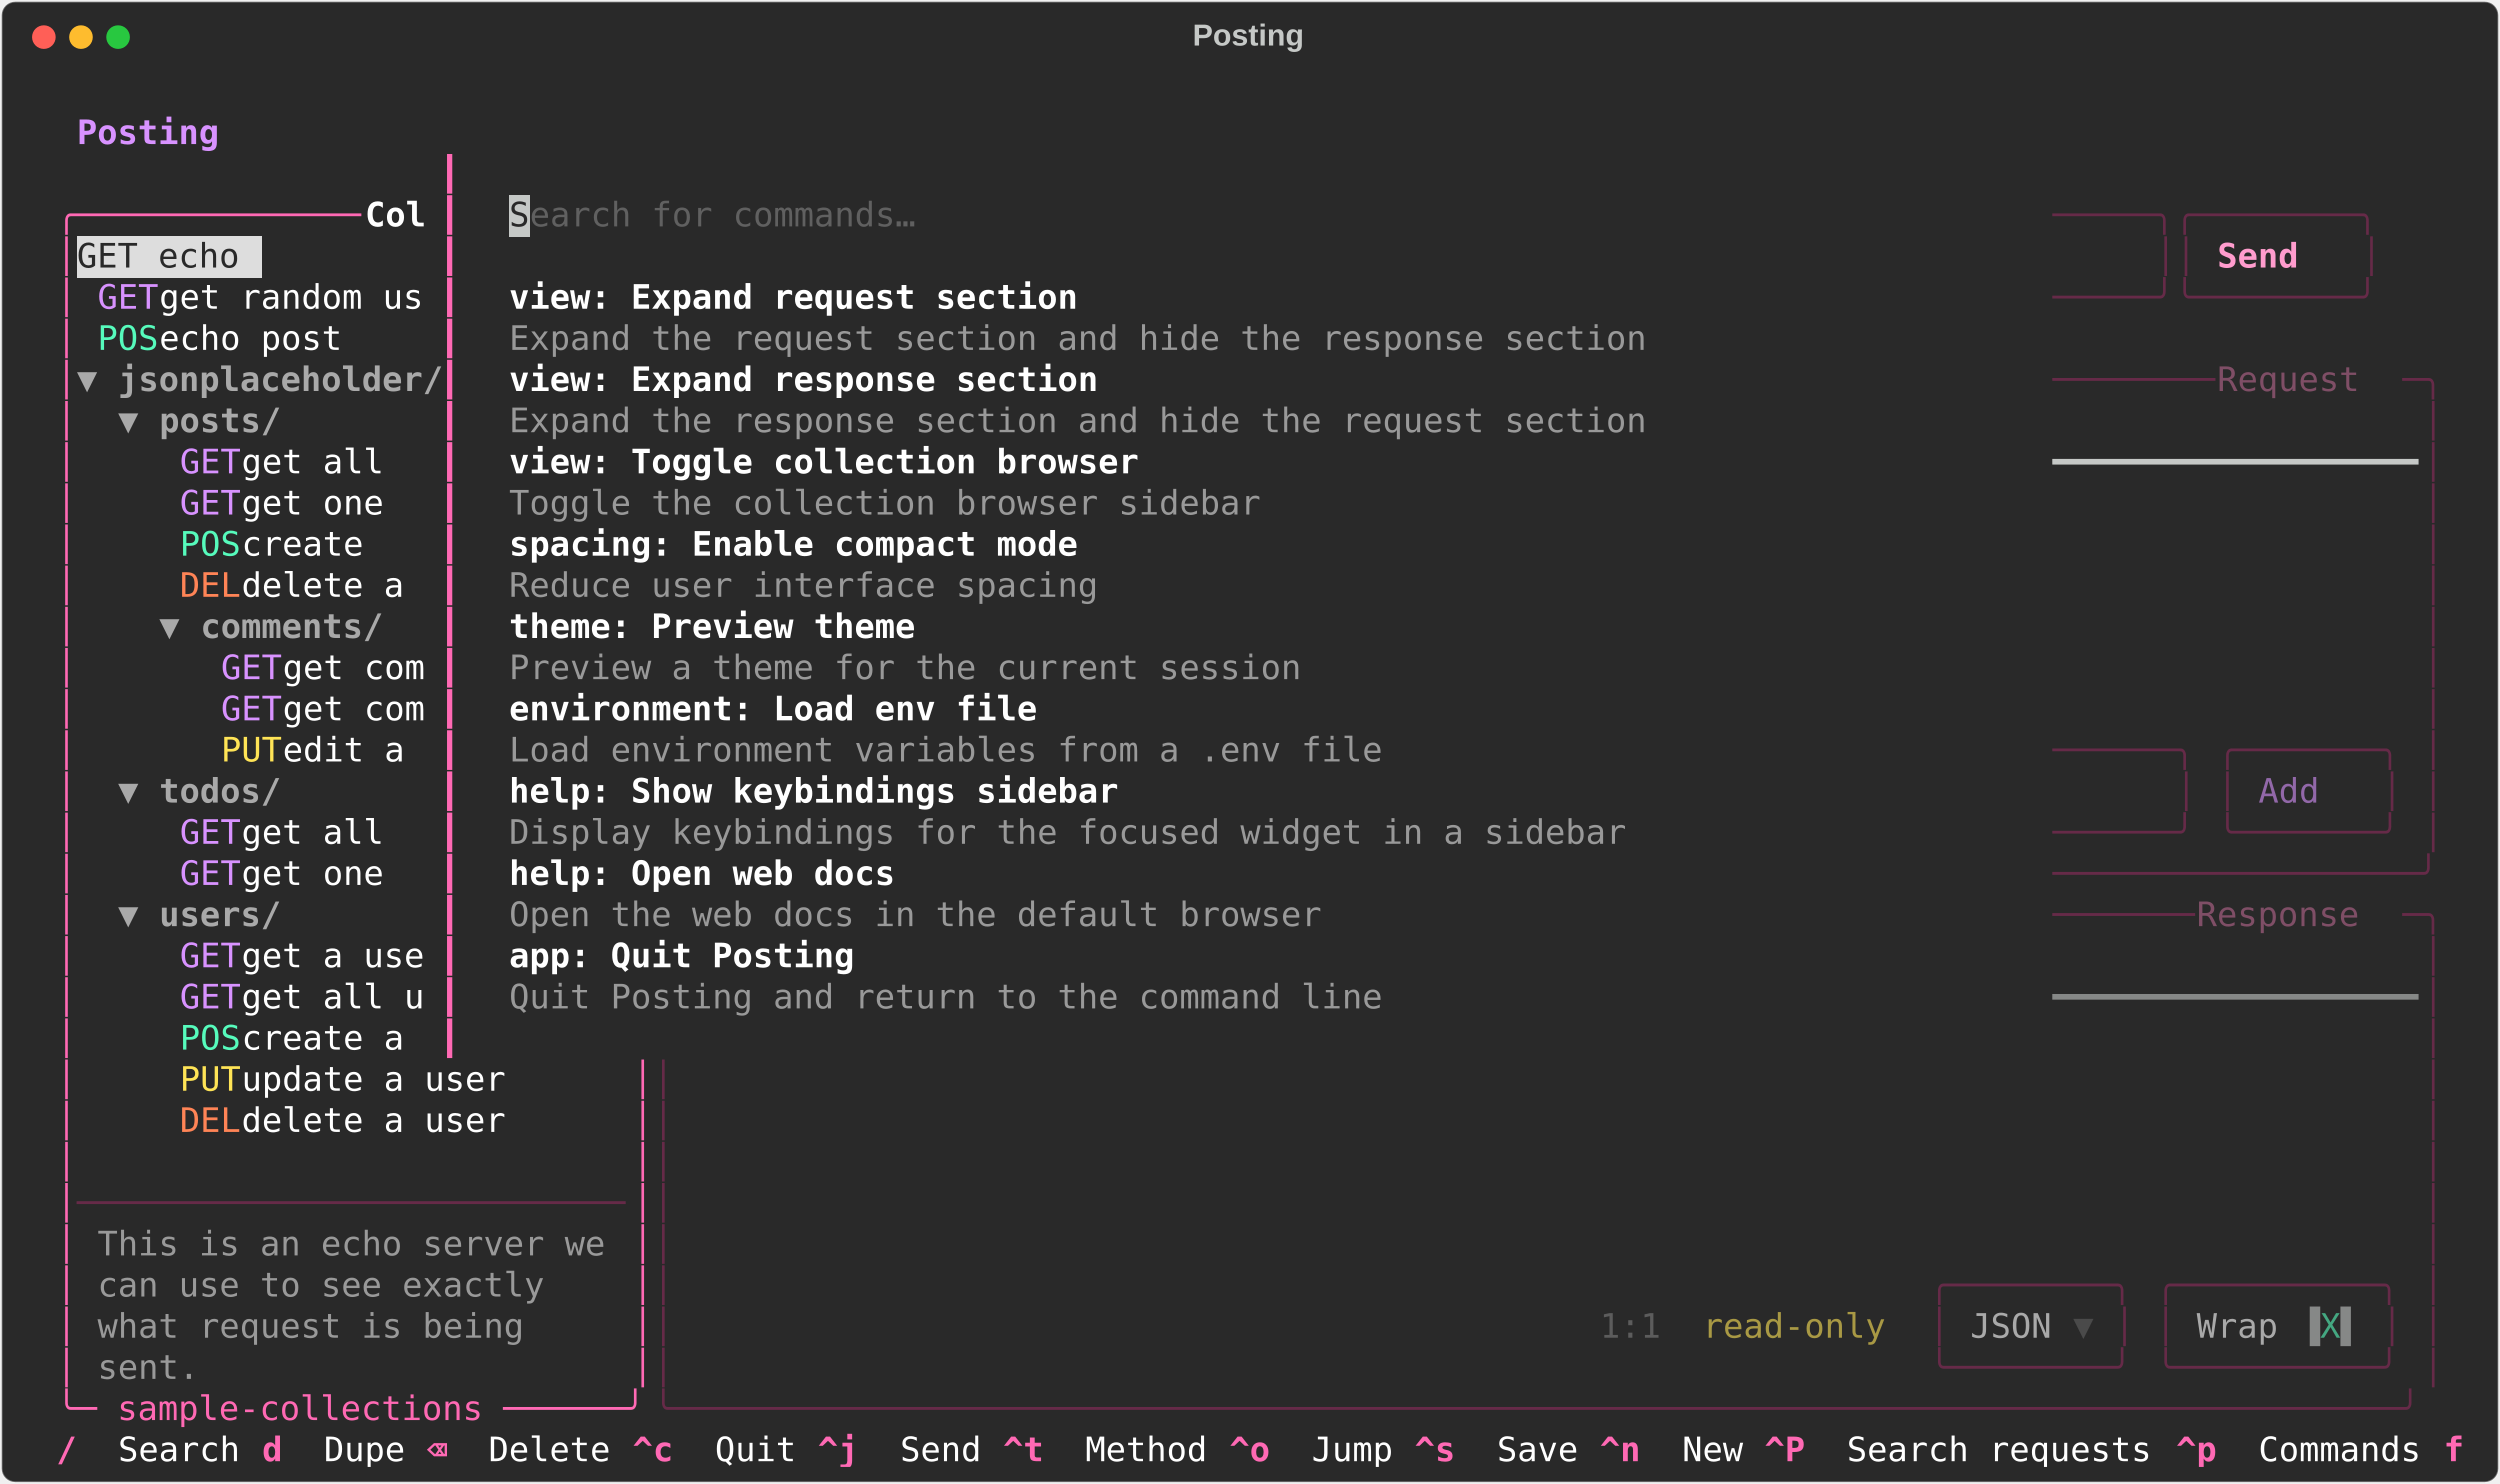
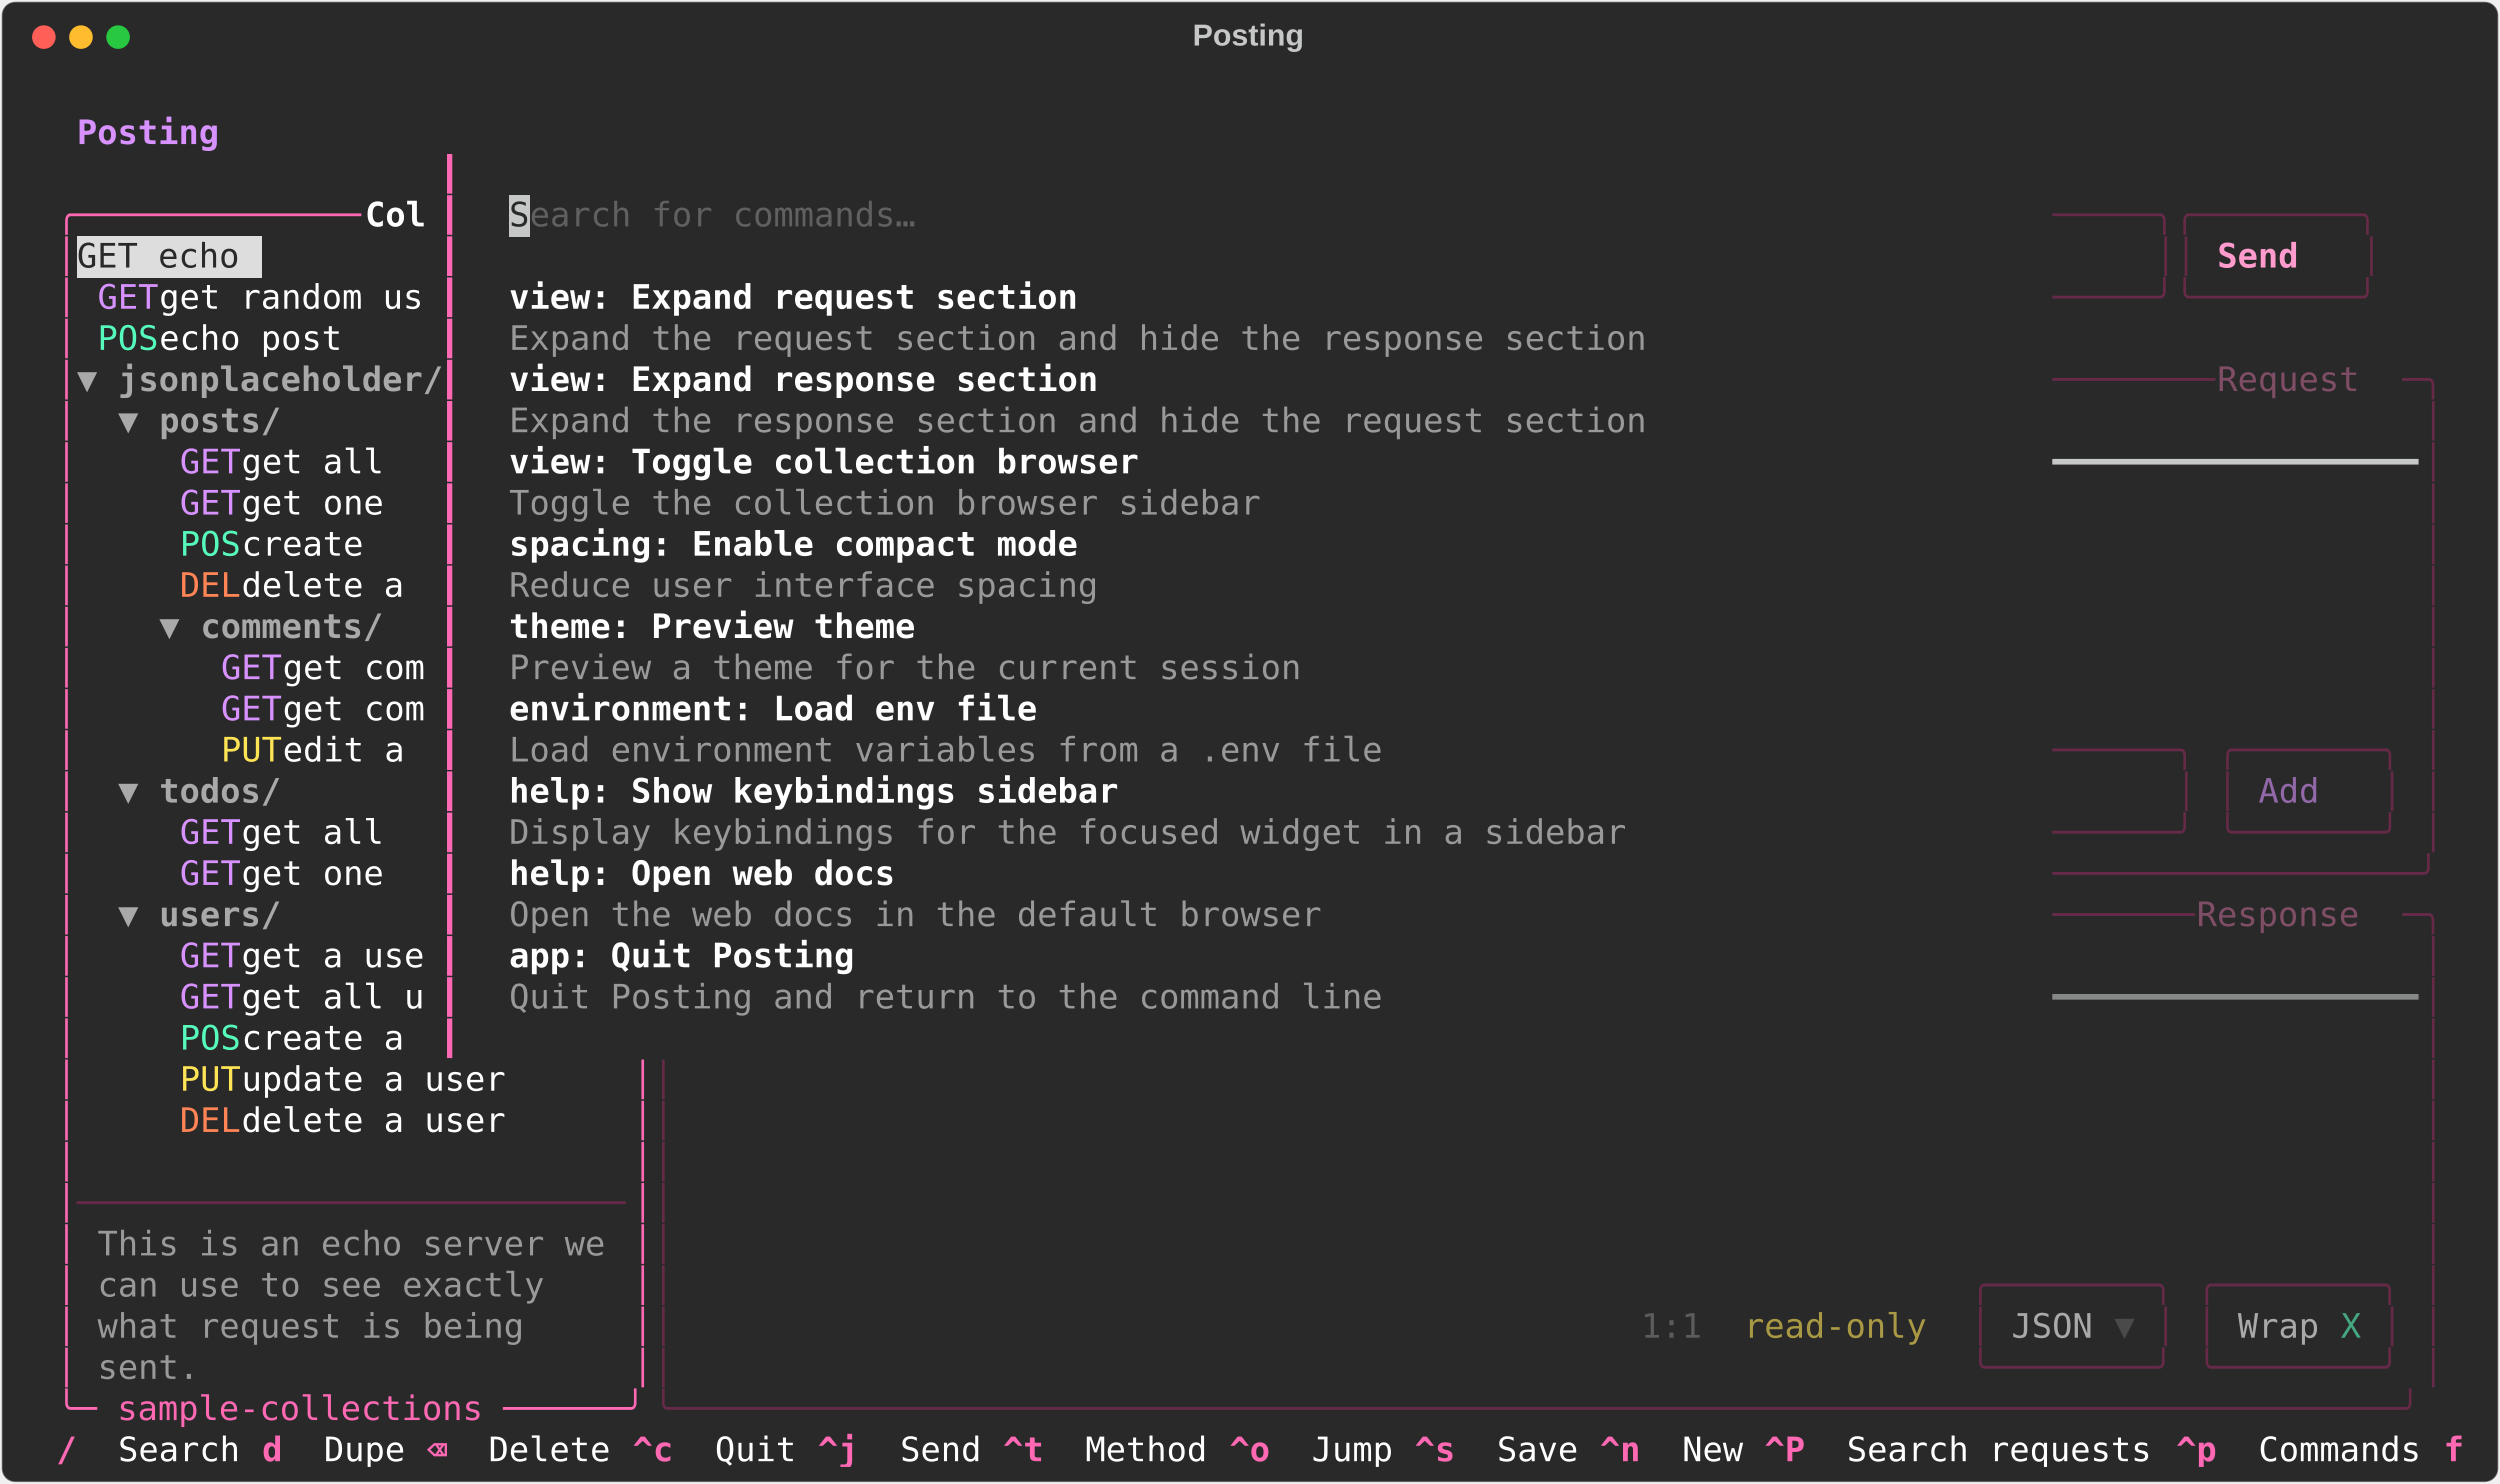
<svg xmlns="http://www.w3.org/2000/svg" class="rich-terminal" viewBox="0 0 1482 879.6">
  <style>

    @font-face {
        font-family: "Fira Code";
        src: local("FiraCode-Regular"),
                url("https://cdnjs.cloudflare.com/ajax/libs/firacode/6.2.0/woff2/FiraCode-Regular.woff2") format("woff2"),
                url("https://cdnjs.cloudflare.com/ajax/libs/firacode/6.2.0/woff/FiraCode-Regular.woff") format("woff");
        font-style: normal;
        font-weight: 400;
    }
    @font-face {
        font-family: "Fira Code";
        src: local("FiraCode-Bold"),
                url("https://cdnjs.cloudflare.com/ajax/libs/firacode/6.2.0/woff2/FiraCode-Bold.woff2") format("woff2"),
                url("https://cdnjs.cloudflare.com/ajax/libs/firacode/6.2.0/woff/FiraCode-Bold.woff") format("woff");
        font-style: bold;
        font-weight: 700;
    }

    .terminal-matrix {
        font-family: Fira Code, monospace;
        font-size: 20px;
        line-height: 24.4px;
        font-variant-east-asian: full-width;
    }

    .terminal-title {
        font-size: 18px;
        font-weight: bold;
        font-family: arial;
    }

    .terminal-r1 { fill: #ffffff }
.terminal-r2 { fill: #c5c8c6 }
.terminal-r3 { fill: #d892ff;font-weight: bold }
.terminal-r4 { fill: #ff69b4 }
.terminal-r5 { fill: #ffffff;font-weight: bold }
.terminal-r6 { fill: #292929 }
.terminal-r7 { fill: #606060 }
.terminal-r8 { fill: #662a48 }
.terminal-r9 { fill: #ff9ccd;font-weight: bold }
.terminal-r10 { fill: #d892ff }
.terminal-r11 { fill: #56fbbc }
.terminal-r12 { fill: #999999 }
.terminal-r13 { fill: #a9a9a9 }
.terminal-r14 { fill: #a9a9a9;font-weight: bold }
.terminal-r15 { fill: #7f4e66 }
.terminal-r16 { fill: #ff8456 }
.terminal-r17 { fill: #ffe456 }
.terminal-r18 { fill: #9268a9 }
.terminal-r19 { fill: #868887 }
.terminal-r20 { fill: #5c5c5c }
.terminal-r21 { fill: #a99944 }
.terminal-r22 { fill: #4a4a4a }
.terminal-r23 { fill: #44a781 }
.terminal-r24 { fill: #ff69b4;font-weight: bold }
    </style>
  <defs>
    <clipPath id="terminal-clip-terminal">
      <rect x="0" y="0" width="1463.0" height="828.6" />
    </clipPath>
    <clipPath id="terminal-line-0">
      <rect x="0" y="1.5" width="1464" height="24.65" />
    </clipPath>
    <clipPath id="terminal-line-1">
      <rect x="0" y="25.9" width="1464" height="24.65" />
    </clipPath>
    <clipPath id="terminal-line-2">
      <rect x="0" y="50.3" width="1464" height="24.65" />
    </clipPath>
    <clipPath id="terminal-line-3">
      <rect x="0" y="74.7" width="1464" height="24.65" />
    </clipPath>
    <clipPath id="terminal-line-4">
      <rect x="0" y="99.1" width="1464" height="24.65" />
    </clipPath>
    <clipPath id="terminal-line-5">
      <rect x="0" y="123.5" width="1464" height="24.65" />
    </clipPath>
    <clipPath id="terminal-line-6">
      <rect x="0" y="147.9" width="1464" height="24.65" />
    </clipPath>
    <clipPath id="terminal-line-7">
      <rect x="0" y="172.3" width="1464" height="24.65" />
    </clipPath>
    <clipPath id="terminal-line-8">
      <rect x="0" y="196.7" width="1464" height="24.65" />
    </clipPath>
    <clipPath id="terminal-line-9">
      <rect x="0" y="221.1" width="1464" height="24.65" />
    </clipPath>
    <clipPath id="terminal-line-10">
      <rect x="0" y="245.5" width="1464" height="24.65" />
    </clipPath>
    <clipPath id="terminal-line-11">
      <rect x="0" y="269.9" width="1464" height="24.65" />
    </clipPath>
    <clipPath id="terminal-line-12">
      <rect x="0" y="294.3" width="1464" height="24.65" />
    </clipPath>
    <clipPath id="terminal-line-13">
      <rect x="0" y="318.7" width="1464" height="24.65" />
    </clipPath>
    <clipPath id="terminal-line-14">
      <rect x="0" y="343.1" width="1464" height="24.65" />
    </clipPath>
    <clipPath id="terminal-line-15">
      <rect x="0" y="367.5" width="1464" height="24.65" />
    </clipPath>
    <clipPath id="terminal-line-16">
      <rect x="0" y="391.9" width="1464" height="24.65" />
    </clipPath>
    <clipPath id="terminal-line-17">
      <rect x="0" y="416.3" width="1464" height="24.65" />
    </clipPath>
    <clipPath id="terminal-line-18">
      <rect x="0" y="440.7" width="1464" height="24.65" />
    </clipPath>
    <clipPath id="terminal-line-19">
      <rect x="0" y="465.1" width="1464" height="24.65" />
    </clipPath>
    <clipPath id="terminal-line-20">
      <rect x="0" y="489.5" width="1464" height="24.65" />
    </clipPath>
    <clipPath id="terminal-line-21">
      <rect x="0" y="513.9" width="1464" height="24.65" />
    </clipPath>
    <clipPath id="terminal-line-22">
      <rect x="0" y="538.3" width="1464" height="24.65" />
    </clipPath>
    <clipPath id="terminal-line-23">
      <rect x="0" y="562.7" width="1464" height="24.65" />
    </clipPath>
    <clipPath id="terminal-line-24">
      <rect x="0" y="587.1" width="1464" height="24.65" />
    </clipPath>
    <clipPath id="terminal-line-25">
      <rect x="0" y="611.5" width="1464" height="24.65" />
    </clipPath>
    <clipPath id="terminal-line-26">
      <rect x="0" y="635.9" width="1464" height="24.65" />
    </clipPath>
    <clipPath id="terminal-line-27">
      <rect x="0" y="660.3" width="1464" height="24.65" />
    </clipPath>
    <clipPath id="terminal-line-28">
      <rect x="0" y="684.7" width="1464" height="24.65" />
    </clipPath>
    <clipPath id="terminal-line-29">
      <rect x="0" y="709.1" width="1464" height="24.65" />
    </clipPath>
    <clipPath id="terminal-line-30">
      <rect x="0" y="733.5" width="1464" height="24.65" />
    </clipPath>
    <clipPath id="terminal-line-31">
      <rect x="0" y="757.9" width="1464" height="24.65" />
    </clipPath>
    <clipPath id="terminal-line-32">
      <rect x="0" y="782.3" width="1464" height="24.65" />
    </clipPath>
  </defs>
  <rect fill="#292929" stroke="rgba(255,255,255,0.35)" stroke-width="1" x="1" y="1" width="1480" height="877.6" rx="8" />
  <text class="terminal-title" fill="#c5c8c6" text-anchor="middle" x="740" y="27">Posting</text>
  <g transform="translate(26,22)">
    <circle cx="0" cy="0" r="7" fill="#ff5f57" />
    <circle cx="22" cy="0" r="7" fill="#febc2e" />
    <circle cx="44" cy="0" r="7" fill="#28c840" />
  </g>
  <g transform="translate(9, 41)" clip-path="url(#terminal-clip-terminal)">
    <rect fill="#c5c8c6" x="292.8" y="74.7" width="12.2" height="24.65" shape-rendering="crispEdges" />
    <rect fill="#dddddd" x="36.6" y="99.1" width="109.8" height="24.65" shape-rendering="crispEdges" />
    <g class="terminal-matrix">
      <text class="terminal-r2" x="1464" y="20" textLength="12.2" clip-path="url(#terminal-line-0)">
</text>
      <text class="terminal-r3" x="36.6" y="44.4" textLength="85.4" clip-path="url(#terminal-line-1)">Posting</text>
      <text class="terminal-r2" x="1464" y="44.4" textLength="12.2" clip-path="url(#terminal-line-1)">
</text>
      <text class="terminal-r4" x="256.2" y="68.8" textLength="12.2" clip-path="url(#terminal-line-2)">▎</text>
      <text class="terminal-r2" x="1464" y="68.8" textLength="12.2" clip-path="url(#terminal-line-2)">
</text>
      <text class="terminal-r4" x="24.4" y="93.2" textLength="183" clip-path="url(#terminal-line-3)">╭──────────────</text>
      <text class="terminal-r5" x="207.4" y="93.2" textLength="48.8" clip-path="url(#terminal-line-3)"> Col</text>
      <text class="terminal-r4" x="256.2" y="93.2" textLength="12.2" clip-path="url(#terminal-line-3)">▎</text>
      <text class="terminal-r6" x="292.8" y="93.2" textLength="12.2" clip-path="url(#terminal-line-3)">S</text>
      <text class="terminal-r7" x="305" y="93.2" textLength="231.8" clip-path="url(#terminal-line-3)">earch for commands…</text>
      <text class="terminal-r8" x="1207.8" y="93.2" textLength="195.2" clip-path="url(#terminal-line-3)">─────╮╭────────╮</text>
      <text class="terminal-r2" x="1464" y="93.2" textLength="12.2" clip-path="url(#terminal-line-3)">
</text>
      <text class="terminal-r4" x="24.4" y="117.6" textLength="12.2" clip-path="url(#terminal-line-4)">│</text>
      <text class="terminal-r6" x="36.6" y="117.6" textLength="109.8" clip-path="url(#terminal-line-4)"> GET echo</text>
      <text class="terminal-r4" x="256.2" y="117.6" textLength="12.2" clip-path="url(#terminal-line-4)">▎</text>
      <text class="terminal-r8" x="1268.8" y="117.6" textLength="24.4" clip-path="url(#terminal-line-4)">││</text>
      <text class="terminal-r9" x="1305.4" y="117.6" textLength="73.2" clip-path="url(#terminal-line-4)"> Send </text>
      <text class="terminal-r8" x="1390.8" y="117.6" textLength="12.2" clip-path="url(#terminal-line-4)">│</text>
      <text class="terminal-r2" x="1464" y="117.6" textLength="12.2" clip-path="url(#terminal-line-4)">
</text>
      <text class="terminal-r4" x="24.4" y="142" textLength="12.2" clip-path="url(#terminal-line-5)">│</text>
      <text class="terminal-r10" x="48.8" y="142" textLength="36.6" clip-path="url(#terminal-line-5)">GET</text>
      <text class="terminal-r1" x="85.4" y="142" textLength="170.8" clip-path="url(#terminal-line-5)"> get random us</text>
      <text class="terminal-r4" x="256.2" y="142" textLength="12.2" clip-path="url(#terminal-line-5)">▎</text>
      <text class="terminal-r5" x="292.8" y="142" textLength="341.6" clip-path="url(#terminal-line-5)">view: Expand request section</text>
      <text class="terminal-r8" x="1207.8" y="142" textLength="195.2" clip-path="url(#terminal-line-5)">─────╯╰────────╯</text>
      <text class="terminal-r2" x="1464" y="142" textLength="12.2" clip-path="url(#terminal-line-5)">
</text>
      <text class="terminal-r4" x="24.4" y="166.4" textLength="12.2" clip-path="url(#terminal-line-6)">│</text>
      <text class="terminal-r11" x="48.8" y="166.4" textLength="36.6" clip-path="url(#terminal-line-6)">POS</text>
      <text class="terminal-r1" x="85.4" y="166.4" textLength="170.8" clip-path="url(#terminal-line-6)"> echo post    </text>
      <text class="terminal-r4" x="256.2" y="166.4" textLength="12.2" clip-path="url(#terminal-line-6)">▎</text>
      <text class="terminal-r12" x="292.8" y="166.4" textLength="683.2" clip-path="url(#terminal-line-6)">Expand the request section and hide the response section</text>
      <text class="terminal-r2" x="1464" y="166.4" textLength="12.2" clip-path="url(#terminal-line-6)">
</text>
      <text class="terminal-r4" x="24.4" y="190.8" textLength="12.2" clip-path="url(#terminal-line-7)">│</text>
      <text class="terminal-r13" x="36.6" y="190.8" textLength="24.4" clip-path="url(#terminal-line-7)">▼ </text>
      <text class="terminal-r14" x="61" y="190.8" textLength="195.2" clip-path="url(#terminal-line-7)">jsonplaceholder/</text>
      <text class="terminal-r4" x="256.2" y="190.8" textLength="12.2" clip-path="url(#terminal-line-7)">▎</text>
      <text class="terminal-r5" x="292.8" y="190.8" textLength="353.8" clip-path="url(#terminal-line-7)">view: Expand response section</text>
      <text class="terminal-r8" x="1207.8" y="190.8" textLength="97.6" clip-path="url(#terminal-line-7)">────────</text>
      <text class="terminal-r15" x="1305.4" y="190.8" textLength="109.8" clip-path="url(#terminal-line-7)"> Request </text>
      <text class="terminal-r8" x="1415.2" y="190.8" textLength="24.4" clip-path="url(#terminal-line-7)">─╮</text>
      <text class="terminal-r2" x="1464" y="190.8" textLength="12.2" clip-path="url(#terminal-line-7)">
</text>
      <text class="terminal-r4" x="24.4" y="215.2" textLength="12.2" clip-path="url(#terminal-line-8)">│</text>
      <text class="terminal-r13" x="61" y="215.2" textLength="24.4" clip-path="url(#terminal-line-8)">▼ </text>
      <text class="terminal-r14" x="85.4" y="215.2" textLength="73.2" clip-path="url(#terminal-line-8)">posts/</text>
      <text class="terminal-r4" x="256.2" y="215.2" textLength="12.2" clip-path="url(#terminal-line-8)">▎</text>
      <text class="terminal-r12" x="292.8" y="215.2" textLength="683.2" clip-path="url(#terminal-line-8)">Expand the response section and hide the request section</text>
      <text class="terminal-r8" x="1427.4" y="215.2" textLength="12.2" clip-path="url(#terminal-line-8)">│</text>
      <text class="terminal-r2" x="1464" y="215.2" textLength="12.2" clip-path="url(#terminal-line-8)">
</text>
      <text class="terminal-r4" x="24.4" y="239.6" textLength="12.2" clip-path="url(#terminal-line-9)">│</text>
      <text class="terminal-r10" x="97.6" y="239.6" textLength="36.6" clip-path="url(#terminal-line-9)">GET</text>
      <text class="terminal-r1" x="134.2" y="239.6" textLength="122" clip-path="url(#terminal-line-9)"> get all  </text>
      <text class="terminal-r4" x="256.2" y="239.6" textLength="12.2" clip-path="url(#terminal-line-9)">▎</text>
      <text class="terminal-r5" x="292.8" y="239.6" textLength="378.2" clip-path="url(#terminal-line-9)">view: Toggle collection browser</text>
      <text class="terminal-r2" x="1207.8" y="239.6" textLength="219.6" clip-path="url(#terminal-line-9)">━━━━━━━━━━━━━━━━━━</text>
      <text class="terminal-r8" x="1427.4" y="239.6" textLength="12.2" clip-path="url(#terminal-line-9)">│</text>
      <text class="terminal-r2" x="1464" y="239.6" textLength="12.2" clip-path="url(#terminal-line-9)">
</text>
      <text class="terminal-r4" x="24.4" y="264" textLength="12.2" clip-path="url(#terminal-line-10)">│</text>
      <text class="terminal-r10" x="97.6" y="264" textLength="36.6" clip-path="url(#terminal-line-10)">GET</text>
      <text class="terminal-r1" x="134.2" y="264" textLength="122" clip-path="url(#terminal-line-10)"> get one  </text>
      <text class="terminal-r4" x="256.2" y="264" textLength="12.2" clip-path="url(#terminal-line-10)">▎</text>
      <text class="terminal-r12" x="292.8" y="264" textLength="451.4" clip-path="url(#terminal-line-10)">Toggle the collection browser sidebar</text>
      <text class="terminal-r8" x="1427.4" y="264" textLength="12.2" clip-path="url(#terminal-line-10)">│</text>
      <text class="terminal-r2" x="1464" y="264" textLength="12.2" clip-path="url(#terminal-line-10)">
</text>
      <text class="terminal-r4" x="24.4" y="288.4" textLength="12.2" clip-path="url(#terminal-line-11)">│</text>
      <text class="terminal-r11" x="97.6" y="288.4" textLength="36.6" clip-path="url(#terminal-line-11)">POS</text>
      <text class="terminal-r1" x="134.2" y="288.4" textLength="122" clip-path="url(#terminal-line-11)"> create   </text>
      <text class="terminal-r4" x="256.2" y="288.4" textLength="12.2" clip-path="url(#terminal-line-11)">▎</text>
      <text class="terminal-r5" x="292.8" y="288.4" textLength="341.6" clip-path="url(#terminal-line-11)">spacing: Enable compact mode</text>
      <text class="terminal-r8" x="1427.4" y="288.4" textLength="12.2" clip-path="url(#terminal-line-11)">│</text>
      <text class="terminal-r2" x="1464" y="288.4" textLength="12.2" clip-path="url(#terminal-line-11)">
</text>
      <text class="terminal-r4" x="24.4" y="312.8" textLength="12.2" clip-path="url(#terminal-line-12)">│</text>
      <text class="terminal-r16" x="97.6" y="312.8" textLength="36.6" clip-path="url(#terminal-line-12)">DEL</text>
      <text class="terminal-r1" x="134.2" y="312.8" textLength="122" clip-path="url(#terminal-line-12)"> delete a </text>
      <text class="terminal-r4" x="256.2" y="312.8" textLength="12.2" clip-path="url(#terminal-line-12)">▎</text>
      <text class="terminal-r12" x="292.8" y="312.8" textLength="353.8" clip-path="url(#terminal-line-12)">Reduce user interface spacing</text>
      <text class="terminal-r8" x="1427.4" y="312.8" textLength="12.2" clip-path="url(#terminal-line-12)">│</text>
      <text class="terminal-r2" x="1464" y="312.8" textLength="12.2" clip-path="url(#terminal-line-12)">
</text>
      <text class="terminal-r4" x="24.4" y="337.2" textLength="12.2" clip-path="url(#terminal-line-13)">│</text>
      <text class="terminal-r13" x="85.4" y="337.2" textLength="24.4" clip-path="url(#terminal-line-13)">▼ </text>
      <text class="terminal-r14" x="109.8" y="337.2" textLength="109.8" clip-path="url(#terminal-line-13)">comments/</text>
      <text class="terminal-r4" x="256.2" y="337.2" textLength="12.2" clip-path="url(#terminal-line-13)">▎</text>
      <text class="terminal-r5" x="292.8" y="337.2" textLength="244" clip-path="url(#terminal-line-13)">theme: Preview theme</text>
      <text class="terminal-r8" x="1427.4" y="337.2" textLength="12.2" clip-path="url(#terminal-line-13)">│</text>
      <text class="terminal-r2" x="1464" y="337.2" textLength="12.2" clip-path="url(#terminal-line-13)">
</text>
      <text class="terminal-r4" x="24.4" y="361.6" textLength="12.2" clip-path="url(#terminal-line-14)">│</text>
      <text class="terminal-r10" x="122" y="361.6" textLength="36.6" clip-path="url(#terminal-line-14)">GET</text>
      <text class="terminal-r1" x="158.6" y="361.6" textLength="97.6" clip-path="url(#terminal-line-14)"> get com</text>
      <text class="terminal-r4" x="256.2" y="361.6" textLength="12.2" clip-path="url(#terminal-line-14)">▎</text>
      <text class="terminal-r12" x="292.8" y="361.6" textLength="475.8" clip-path="url(#terminal-line-14)">Preview a theme for the current session</text>
      <text class="terminal-r8" x="1427.4" y="361.6" textLength="12.2" clip-path="url(#terminal-line-14)">│</text>
      <text class="terminal-r2" x="1464" y="361.6" textLength="12.2" clip-path="url(#terminal-line-14)">
</text>
      <text class="terminal-r4" x="24.4" y="386" textLength="12.2" clip-path="url(#terminal-line-15)">│</text>
      <text class="terminal-r10" x="122" y="386" textLength="36.6" clip-path="url(#terminal-line-15)">GET</text>
      <text class="terminal-r1" x="158.6" y="386" textLength="97.6" clip-path="url(#terminal-line-15)"> get com</text>
      <text class="terminal-r4" x="256.2" y="386" textLength="12.2" clip-path="url(#terminal-line-15)">▎</text>
      <text class="terminal-r5" x="292.8" y="386" textLength="317.2" clip-path="url(#terminal-line-15)">environment: Load env file</text>
      <text class="terminal-r8" x="1427.4" y="386" textLength="12.2" clip-path="url(#terminal-line-15)">│</text>
      <text class="terminal-r2" x="1464" y="386" textLength="12.2" clip-path="url(#terminal-line-15)">
</text>
      <text class="terminal-r4" x="24.4" y="410.4" textLength="12.2" clip-path="url(#terminal-line-16)">│</text>
      <text class="terminal-r17" x="122" y="410.4" textLength="36.6" clip-path="url(#terminal-line-16)">PUT</text>
      <text class="terminal-r1" x="158.6" y="410.4" textLength="97.6" clip-path="url(#terminal-line-16)"> edit a </text>
      <text class="terminal-r4" x="256.2" y="410.4" textLength="12.2" clip-path="url(#terminal-line-16)">▎</text>
      <text class="terminal-r12" x="292.8" y="410.4" textLength="524.6" clip-path="url(#terminal-line-16)">Load environment variables from a .env file</text>
      <text class="terminal-r8" x="1207.8" y="410.4" textLength="85.4" clip-path="url(#terminal-line-16)">──────╮</text>
      <text class="terminal-r8" x="1305.4" y="410.4" textLength="109.8" clip-path="url(#terminal-line-16)">╭───────╮</text>
      <text class="terminal-r8" x="1427.4" y="410.4" textLength="12.2" clip-path="url(#terminal-line-16)">│</text>
      <text class="terminal-r2" x="1464" y="410.4" textLength="12.2" clip-path="url(#terminal-line-16)">
</text>
      <text class="terminal-r4" x="24.4" y="434.8" textLength="12.2" clip-path="url(#terminal-line-17)">│</text>
      <text class="terminal-r13" x="61" y="434.8" textLength="24.4" clip-path="url(#terminal-line-17)">▼ </text>
      <text class="terminal-r14" x="85.4" y="434.8" textLength="73.2" clip-path="url(#terminal-line-17)">todos/</text>
      <text class="terminal-r4" x="256.2" y="434.8" textLength="12.2" clip-path="url(#terminal-line-17)">▎</text>
      <text class="terminal-r5" x="292.8" y="434.8" textLength="366" clip-path="url(#terminal-line-17)">help: Show keybindings sidebar</text>
      <text class="terminal-r8" x="1281" y="434.8" textLength="12.2" clip-path="url(#terminal-line-17)">│</text>
      <text class="terminal-r8" x="1305.4" y="434.8" textLength="12.2" clip-path="url(#terminal-line-17)">│</text>
      <text class="terminal-r18" x="1329.8" y="434.8" textLength="61" clip-path="url(#terminal-line-17)"> Add </text>
      <text class="terminal-r8" x="1403" y="434.8" textLength="12.2" clip-path="url(#terminal-line-17)">│</text>
      <text class="terminal-r8" x="1427.4" y="434.8" textLength="12.2" clip-path="url(#terminal-line-17)">│</text>
      <text class="terminal-r2" x="1464" y="434.8" textLength="12.2" clip-path="url(#terminal-line-17)">
</text>
      <text class="terminal-r4" x="24.4" y="459.2" textLength="12.2" clip-path="url(#terminal-line-18)">│</text>
      <text class="terminal-r10" x="97.6" y="459.2" textLength="36.6" clip-path="url(#terminal-line-18)">GET</text>
      <text class="terminal-r1" x="134.2" y="459.2" textLength="122" clip-path="url(#terminal-line-18)"> get all  </text>
      <text class="terminal-r4" x="256.2" y="459.2" textLength="12.2" clip-path="url(#terminal-line-18)">▎</text>
      <text class="terminal-r12" x="292.8" y="459.2" textLength="671" clip-path="url(#terminal-line-18)">Display keybindings for the focused widget in a sidebar</text>
      <text class="terminal-r8" x="1207.8" y="459.2" textLength="85.4" clip-path="url(#terminal-line-18)">──────╯</text>
      <text class="terminal-r8" x="1305.4" y="459.2" textLength="109.8" clip-path="url(#terminal-line-18)">╰───────╯</text>
      <text class="terminal-r8" x="1427.4" y="459.2" textLength="12.2" clip-path="url(#terminal-line-18)">│</text>
      <text class="terminal-r2" x="1464" y="459.2" textLength="12.2" clip-path="url(#terminal-line-18)">
</text>
      <text class="terminal-r4" x="24.4" y="483.6" textLength="12.2" clip-path="url(#terminal-line-19)">│</text>
      <text class="terminal-r10" x="97.6" y="483.6" textLength="36.6" clip-path="url(#terminal-line-19)">GET</text>
      <text class="terminal-r1" x="134.2" y="483.6" textLength="122" clip-path="url(#terminal-line-19)"> get one  </text>
      <text class="terminal-r4" x="256.2" y="483.6" textLength="12.2" clip-path="url(#terminal-line-19)">▎</text>
      <text class="terminal-r5" x="292.8" y="483.6" textLength="231.8" clip-path="url(#terminal-line-19)">help: Open web docs</text>
      <text class="terminal-r8" x="1207.8" y="483.6" textLength="231.8" clip-path="url(#terminal-line-19)">──────────────────╯</text>
      <text class="terminal-r2" x="1464" y="483.6" textLength="12.2" clip-path="url(#terminal-line-19)">
</text>
      <text class="terminal-r4" x="24.4" y="508" textLength="12.2" clip-path="url(#terminal-line-20)">│</text>
      <text class="terminal-r13" x="61" y="508" textLength="24.4" clip-path="url(#terminal-line-20)">▼ </text>
      <text class="terminal-r14" x="85.4" y="508" textLength="73.2" clip-path="url(#terminal-line-20)">users/</text>
      <text class="terminal-r4" x="256.2" y="508" textLength="12.2" clip-path="url(#terminal-line-20)">▎</text>
      <text class="terminal-r12" x="292.8" y="508" textLength="488" clip-path="url(#terminal-line-20)">Open the web docs in the default browser</text>
      <text class="terminal-r8" x="1207.8" y="508" textLength="85.4" clip-path="url(#terminal-line-20)">───────</text>
      <text class="terminal-r15" x="1293.2" y="508" textLength="122" clip-path="url(#terminal-line-20)"> Response </text>
      <text class="terminal-r8" x="1415.2" y="508" textLength="24.4" clip-path="url(#terminal-line-20)">─╮</text>
      <text class="terminal-r2" x="1464" y="508" textLength="12.2" clip-path="url(#terminal-line-20)">
</text>
      <text class="terminal-r4" x="24.4" y="532.4" textLength="12.2" clip-path="url(#terminal-line-21)">│</text>
      <text class="terminal-r10" x="97.6" y="532.4" textLength="36.6" clip-path="url(#terminal-line-21)">GET</text>
      <text class="terminal-r1" x="134.2" y="532.4" textLength="122" clip-path="url(#terminal-line-21)"> get a use</text>
      <text class="terminal-r4" x="256.2" y="532.4" textLength="12.2" clip-path="url(#terminal-line-21)">▎</text>
      <text class="terminal-r5" x="292.8" y="532.4" textLength="207.4" clip-path="url(#terminal-line-21)">app: Quit Posting</text>
      <text class="terminal-r8" x="1427.4" y="532.4" textLength="12.2" clip-path="url(#terminal-line-21)">│</text>
      <text class="terminal-r2" x="1464" y="532.4" textLength="12.2" clip-path="url(#terminal-line-21)">
</text>
      <text class="terminal-r4" x="24.4" y="556.8" textLength="12.2" clip-path="url(#terminal-line-22)">│</text>
      <text class="terminal-r10" x="97.6" y="556.8" textLength="36.6" clip-path="url(#terminal-line-22)">GET</text>
      <text class="terminal-r1" x="134.2" y="556.8" textLength="122" clip-path="url(#terminal-line-22)"> get all u</text>
      <text class="terminal-r4" x="256.2" y="556.8" textLength="12.2" clip-path="url(#terminal-line-22)">▎</text>
      <text class="terminal-r12" x="292.8" y="556.8" textLength="524.6" clip-path="url(#terminal-line-22)">Quit Posting and return to the command line</text>
      <text class="terminal-r19" x="1207.8" y="556.8" textLength="219.6" clip-path="url(#terminal-line-22)">━━━━━━━━━━━━━━━━━━</text>
      <text class="terminal-r8" x="1427.4" y="556.8" textLength="12.2" clip-path="url(#terminal-line-22)">│</text>
      <text class="terminal-r2" x="1464" y="556.8" textLength="12.2" clip-path="url(#terminal-line-22)">
</text>
      <text class="terminal-r4" x="24.4" y="581.2" textLength="12.2" clip-path="url(#terminal-line-23)">│</text>
      <text class="terminal-r11" x="97.6" y="581.2" textLength="36.6" clip-path="url(#terminal-line-23)">POS</text>
      <text class="terminal-r1" x="134.2" y="581.2" textLength="122" clip-path="url(#terminal-line-23)"> create a </text>
      <text class="terminal-r4" x="256.2" y="581.2" textLength="12.2" clip-path="url(#terminal-line-23)">▎</text>
      <text class="terminal-r8" x="1427.4" y="581.2" textLength="12.2" clip-path="url(#terminal-line-23)">│</text>
      <text class="terminal-r2" x="1464" y="581.2" textLength="12.2" clip-path="url(#terminal-line-23)">
</text>
      <text class="terminal-r4" x="24.4" y="605.6" textLength="12.2" clip-path="url(#terminal-line-24)">│</text>
      <text class="terminal-r17" x="97.6" y="605.6" textLength="36.6" clip-path="url(#terminal-line-24)">PUT</text>
      <text class="terminal-r1" x="134.2" y="605.6" textLength="231.8" clip-path="url(#terminal-line-24)"> update a user     </text>
      <text class="terminal-r4" x="366" y="605.6" textLength="12.2" clip-path="url(#terminal-line-24)">│</text>
      <text class="terminal-r8" x="378.2" y="605.6" textLength="12.2" clip-path="url(#terminal-line-24)">│</text>
      <text class="terminal-r8" x="1427.4" y="605.6" textLength="12.2" clip-path="url(#terminal-line-24)">│</text>
      <text class="terminal-r2" x="1464" y="605.6" textLength="12.2" clip-path="url(#terminal-line-24)">
</text>
      <text class="terminal-r4" x="24.4" y="630" textLength="12.2" clip-path="url(#terminal-line-25)">│</text>
      <text class="terminal-r16" x="97.6" y="630" textLength="36.6" clip-path="url(#terminal-line-25)">DEL</text>
      <text class="terminal-r1" x="134.2" y="630" textLength="231.8" clip-path="url(#terminal-line-25)"> delete a user     </text>
      <text class="terminal-r4" x="366" y="630" textLength="12.2" clip-path="url(#terminal-line-25)">│</text>
      <text class="terminal-r8" x="378.2" y="630" textLength="12.2" clip-path="url(#terminal-line-25)">│</text>
      <text class="terminal-r8" x="1427.4" y="630" textLength="12.2" clip-path="url(#terminal-line-25)">│</text>
      <text class="terminal-r2" x="1464" y="630" textLength="12.2" clip-path="url(#terminal-line-25)">
</text>
      <text class="terminal-r4" x="24.4" y="654.4" textLength="12.2" clip-path="url(#terminal-line-26)">│</text>
      <text class="terminal-r4" x="366" y="654.4" textLength="12.2" clip-path="url(#terminal-line-26)">│</text>
      <text class="terminal-r8" x="378.2" y="654.4" textLength="12.2" clip-path="url(#terminal-line-26)">│</text>
      <text class="terminal-r8" x="1427.4" y="654.4" textLength="12.2" clip-path="url(#terminal-line-26)">│</text>
      <text class="terminal-r2" x="1464" y="654.4" textLength="12.2" clip-path="url(#terminal-line-26)">
</text>
      <text class="terminal-r4" x="24.4" y="678.8" textLength="12.2" clip-path="url(#terminal-line-27)">│</text>
      <text class="terminal-r8" x="36.6" y="678.8" textLength="329.4" clip-path="url(#terminal-line-27)">───────────────────────────</text>
      <text class="terminal-r4" x="366" y="678.8" textLength="12.2" clip-path="url(#terminal-line-27)">│</text>
      <text class="terminal-r8" x="378.2" y="678.8" textLength="12.2" clip-path="url(#terminal-line-27)">│</text>
      <text class="terminal-r8" x="1427.4" y="678.8" textLength="12.2" clip-path="url(#terminal-line-27)">│</text>
      <text class="terminal-r2" x="1464" y="678.8" textLength="12.2" clip-path="url(#terminal-line-27)">
</text>
      <text class="terminal-r4" x="24.4" y="703.2" textLength="12.2" clip-path="url(#terminal-line-28)">│</text>
      <text class="terminal-r12" x="48.8" y="703.2" textLength="305" clip-path="url(#terminal-line-28)">This is an echo server we</text>
      <text class="terminal-r4" x="366" y="703.2" textLength="12.2" clip-path="url(#terminal-line-28)">│</text>
      <text class="terminal-r8" x="378.2" y="703.2" textLength="12.2" clip-path="url(#terminal-line-28)">│</text>
      <text class="terminal-r8" x="1427.4" y="703.2" textLength="12.2" clip-path="url(#terminal-line-28)">│</text>
      <text class="terminal-r2" x="1464" y="703.2" textLength="12.2" clip-path="url(#terminal-line-28)">
</text>
      <text class="terminal-r4" x="24.4" y="727.6" textLength="12.2" clip-path="url(#terminal-line-29)">│</text>
      <text class="terminal-r12" x="48.8" y="727.6" textLength="268.4" clip-path="url(#terminal-line-29)">can use to see exactly</text>
      <text class="terminal-r4" x="366" y="727.6" textLength="12.2" clip-path="url(#terminal-line-29)">│</text>
      <text class="terminal-r8" x="378.2" y="727.6" textLength="12.2" clip-path="url(#terminal-line-29)">│</text>
-       <text class="terminal-r8" x="1134.6" y="727.6" textLength="122" clip-path="url(#terminal-line-29)">╭────────╮</text>
-       <text class="terminal-r8" x="1268.8" y="727.6" textLength="146.4" clip-path="url(#terminal-line-29)">╭──────────╮</text>
+       <text class="terminal-r8" x="1159" y="727.6" textLength="122" clip-path="url(#terminal-line-29)">╭────────╮</text>
+       <text class="terminal-r8" x="1293.2" y="727.6" textLength="122" clip-path="url(#terminal-line-29)">╭────────╮</text>
      <text class="terminal-r8" x="1427.4" y="727.6" textLength="12.2" clip-path="url(#terminal-line-29)">│</text>
      <text class="terminal-r2" x="1464" y="727.6" textLength="12.2" clip-path="url(#terminal-line-29)">
</text>
      <text class="terminal-r4" x="24.4" y="752" textLength="12.2" clip-path="url(#terminal-line-30)">│</text>
      <text class="terminal-r12" x="48.8" y="752" textLength="256.2" clip-path="url(#terminal-line-30)">what request is being</text>
      <text class="terminal-r4" x="366" y="752" textLength="12.2" clip-path="url(#terminal-line-30)">│</text>
      <text class="terminal-r8" x="378.2" y="752" textLength="12.2" clip-path="url(#terminal-line-30)">│</text>
-       <text class="terminal-r20" x="939.4" y="752" textLength="36.6" clip-path="url(#terminal-line-30)">1:1</text>
-       <text class="terminal-r21" x="1000.4" y="752" textLength="109.8" clip-path="url(#terminal-line-30)">read-only</text>
-       <text class="terminal-r8" x="1134.6" y="752" textLength="12.2" clip-path="url(#terminal-line-30)">│</text>
-       <text class="terminal-r13" x="1159" y="752" textLength="48.8" clip-path="url(#terminal-line-30)">JSON</text>
-       <text class="terminal-r22" x="1220" y="752" textLength="12.2" clip-path="url(#terminal-line-30)">▼</text>
-       <text class="terminal-r8" x="1244.4" y="752" textLength="12.2" clip-path="url(#terminal-line-30)">│</text>
+       <text class="terminal-r20" x="963.8" y="752" textLength="36.6" clip-path="url(#terminal-line-30)">1:1</text>
+       <text class="terminal-r21" x="1024.8" y="752" textLength="109.8" clip-path="url(#terminal-line-30)">read-only</text>
+       <text class="terminal-r8" x="1159" y="752" textLength="12.2" clip-path="url(#terminal-line-30)">│</text>
+       <text class="terminal-r13" x="1183.4" y="752" textLength="48.8" clip-path="url(#terminal-line-30)">JSON</text>
+       <text class="terminal-r22" x="1244.4" y="752" textLength="12.2" clip-path="url(#terminal-line-30)">▼</text>
      <text class="terminal-r8" x="1268.8" y="752" textLength="12.2" clip-path="url(#terminal-line-30)">│</text>
-       <text class="terminal-r13" x="1293.2" y="752" textLength="61" clip-path="url(#terminal-line-30)">Wrap </text>
-       <text class="terminal-r19" x="1354.2" y="752" textLength="12.2" clip-path="url(#terminal-line-30)">▐</text>
-       <text class="terminal-r23" x="1366.4" y="752" textLength="12.2" clip-path="url(#terminal-line-30)">X</text>
-       <text class="terminal-r19" x="1378.6" y="752" textLength="12.2" clip-path="url(#terminal-line-30)">▌</text>
+       <text class="terminal-r8" x="1293.2" y="752" textLength="12.2" clip-path="url(#terminal-line-30)">│</text>
+       <text class="terminal-r13" x="1317.6" y="752" textLength="61" clip-path="url(#terminal-line-30)">Wrap </text>
+       <text class="terminal-r23" x="1378.6" y="752" textLength="12.2" clip-path="url(#terminal-line-30)">X</text>
      <text class="terminal-r8" x="1403" y="752" textLength="12.2" clip-path="url(#terminal-line-30)">│</text>
      <text class="terminal-r8" x="1427.4" y="752" textLength="12.2" clip-path="url(#terminal-line-30)">│</text>
      <text class="terminal-r2" x="1464" y="752" textLength="12.2" clip-path="url(#terminal-line-30)">
</text>
      <text class="terminal-r4" x="24.4" y="776.4" textLength="12.2" clip-path="url(#terminal-line-31)">│</text>
      <text class="terminal-r12" x="48.8" y="776.4" textLength="61" clip-path="url(#terminal-line-31)">sent.</text>
      <text class="terminal-r4" x="366" y="776.4" textLength="12.2" clip-path="url(#terminal-line-31)">│</text>
      <text class="terminal-r8" x="378.2" y="776.4" textLength="12.2" clip-path="url(#terminal-line-31)">│</text>
-       <text class="terminal-r8" x="1134.6" y="776.4" textLength="122" clip-path="url(#terminal-line-31)">╰────────╯</text>
-       <text class="terminal-r8" x="1268.8" y="776.4" textLength="146.4" clip-path="url(#terminal-line-31)">╰──────────╯</text>
+       <text class="terminal-r8" x="1159" y="776.4" textLength="122" clip-path="url(#terminal-line-31)">╰────────╯</text>
+       <text class="terminal-r8" x="1293.2" y="776.4" textLength="122" clip-path="url(#terminal-line-31)">╰────────╯</text>
      <text class="terminal-r8" x="1427.4" y="776.4" textLength="12.2" clip-path="url(#terminal-line-31)">│</text>
      <text class="terminal-r2" x="1464" y="776.4" textLength="12.2" clip-path="url(#terminal-line-31)">
</text>
      <text class="terminal-r4" x="24.4" y="800.8" textLength="353.8" clip-path="url(#terminal-line-32)">╰─ sample-collections ──────╯</text>
      <text class="terminal-r8" x="378.2" y="800.8" textLength="1061.4" clip-path="url(#terminal-line-32)">╰─────────────────────────────────────────────────────────────────────────────────────╯</text>
      <text class="terminal-r2" x="1464" y="800.8" textLength="12.2" clip-path="url(#terminal-line-32)">
</text>
      <text class="terminal-r24" x="24.4" y="825.2" textLength="36.6" clip-path="url(#terminal-line-33)"> / </text>
      <text class="terminal-r1" x="61" y="825.2" textLength="85.4" clip-path="url(#terminal-line-33)">Search </text>
      <text class="terminal-r24" x="146.4" y="825.2" textLength="36.6" clip-path="url(#terminal-line-33)"> d </text>
      <text class="terminal-r1" x="183" y="825.2" textLength="61" clip-path="url(#terminal-line-33)">Dupe </text>
      <text class="terminal-r24" x="244" y="825.2" textLength="36.6" clip-path="url(#terminal-line-33)"> ⌫ </text>
      <text class="terminal-r1" x="280.6" y="825.2" textLength="85.4" clip-path="url(#terminal-line-33)">Delete </text>
      <text class="terminal-r24" x="366" y="825.2" textLength="48.8" clip-path="url(#terminal-line-33)"> ^c </text>
      <text class="terminal-r1" x="414.8" y="825.2" textLength="61" clip-path="url(#terminal-line-33)">Quit </text>
      <text class="terminal-r24" x="475.8" y="825.2" textLength="48.8" clip-path="url(#terminal-line-33)"> ^j </text>
      <text class="terminal-r1" x="524.6" y="825.2" textLength="61" clip-path="url(#terminal-line-33)">Send </text>
      <text class="terminal-r24" x="585.6" y="825.2" textLength="48.8" clip-path="url(#terminal-line-33)"> ^t </text>
      <text class="terminal-r1" x="634.4" y="825.2" textLength="85.4" clip-path="url(#terminal-line-33)">Method </text>
      <text class="terminal-r24" x="719.8" y="825.2" textLength="48.8" clip-path="url(#terminal-line-33)"> ^o </text>
      <text class="terminal-r1" x="768.6" y="825.2" textLength="61" clip-path="url(#terminal-line-33)">Jump </text>
      <text class="terminal-r24" x="829.6" y="825.2" textLength="48.8" clip-path="url(#terminal-line-33)"> ^s </text>
      <text class="terminal-r1" x="878.4" y="825.2" textLength="61" clip-path="url(#terminal-line-33)">Save </text>
      <text class="terminal-r24" x="939.4" y="825.2" textLength="48.8" clip-path="url(#terminal-line-33)"> ^n </text>
      <text class="terminal-r1" x="988.2" y="825.2" textLength="48.8" clip-path="url(#terminal-line-33)">New </text>
      <text class="terminal-r24" x="1037" y="825.2" textLength="48.8" clip-path="url(#terminal-line-33)"> ^P </text>
      <text class="terminal-r1" x="1085.8" y="825.2" textLength="195.2" clip-path="url(#terminal-line-33)">Search requests </text>
      <text class="terminal-r24" x="1281" y="825.2" textLength="48.8" clip-path="url(#terminal-line-33)"> ^p </text>
      <text class="terminal-r1" x="1329.8" y="825.2" textLength="109.8" clip-path="url(#terminal-line-33)">Commands </text>
      <text class="terminal-r24" x="1439.6" y="825.2" textLength="24.4" clip-path="url(#terminal-line-33)"> f</text>
    </g>
  </g>
</svg>
